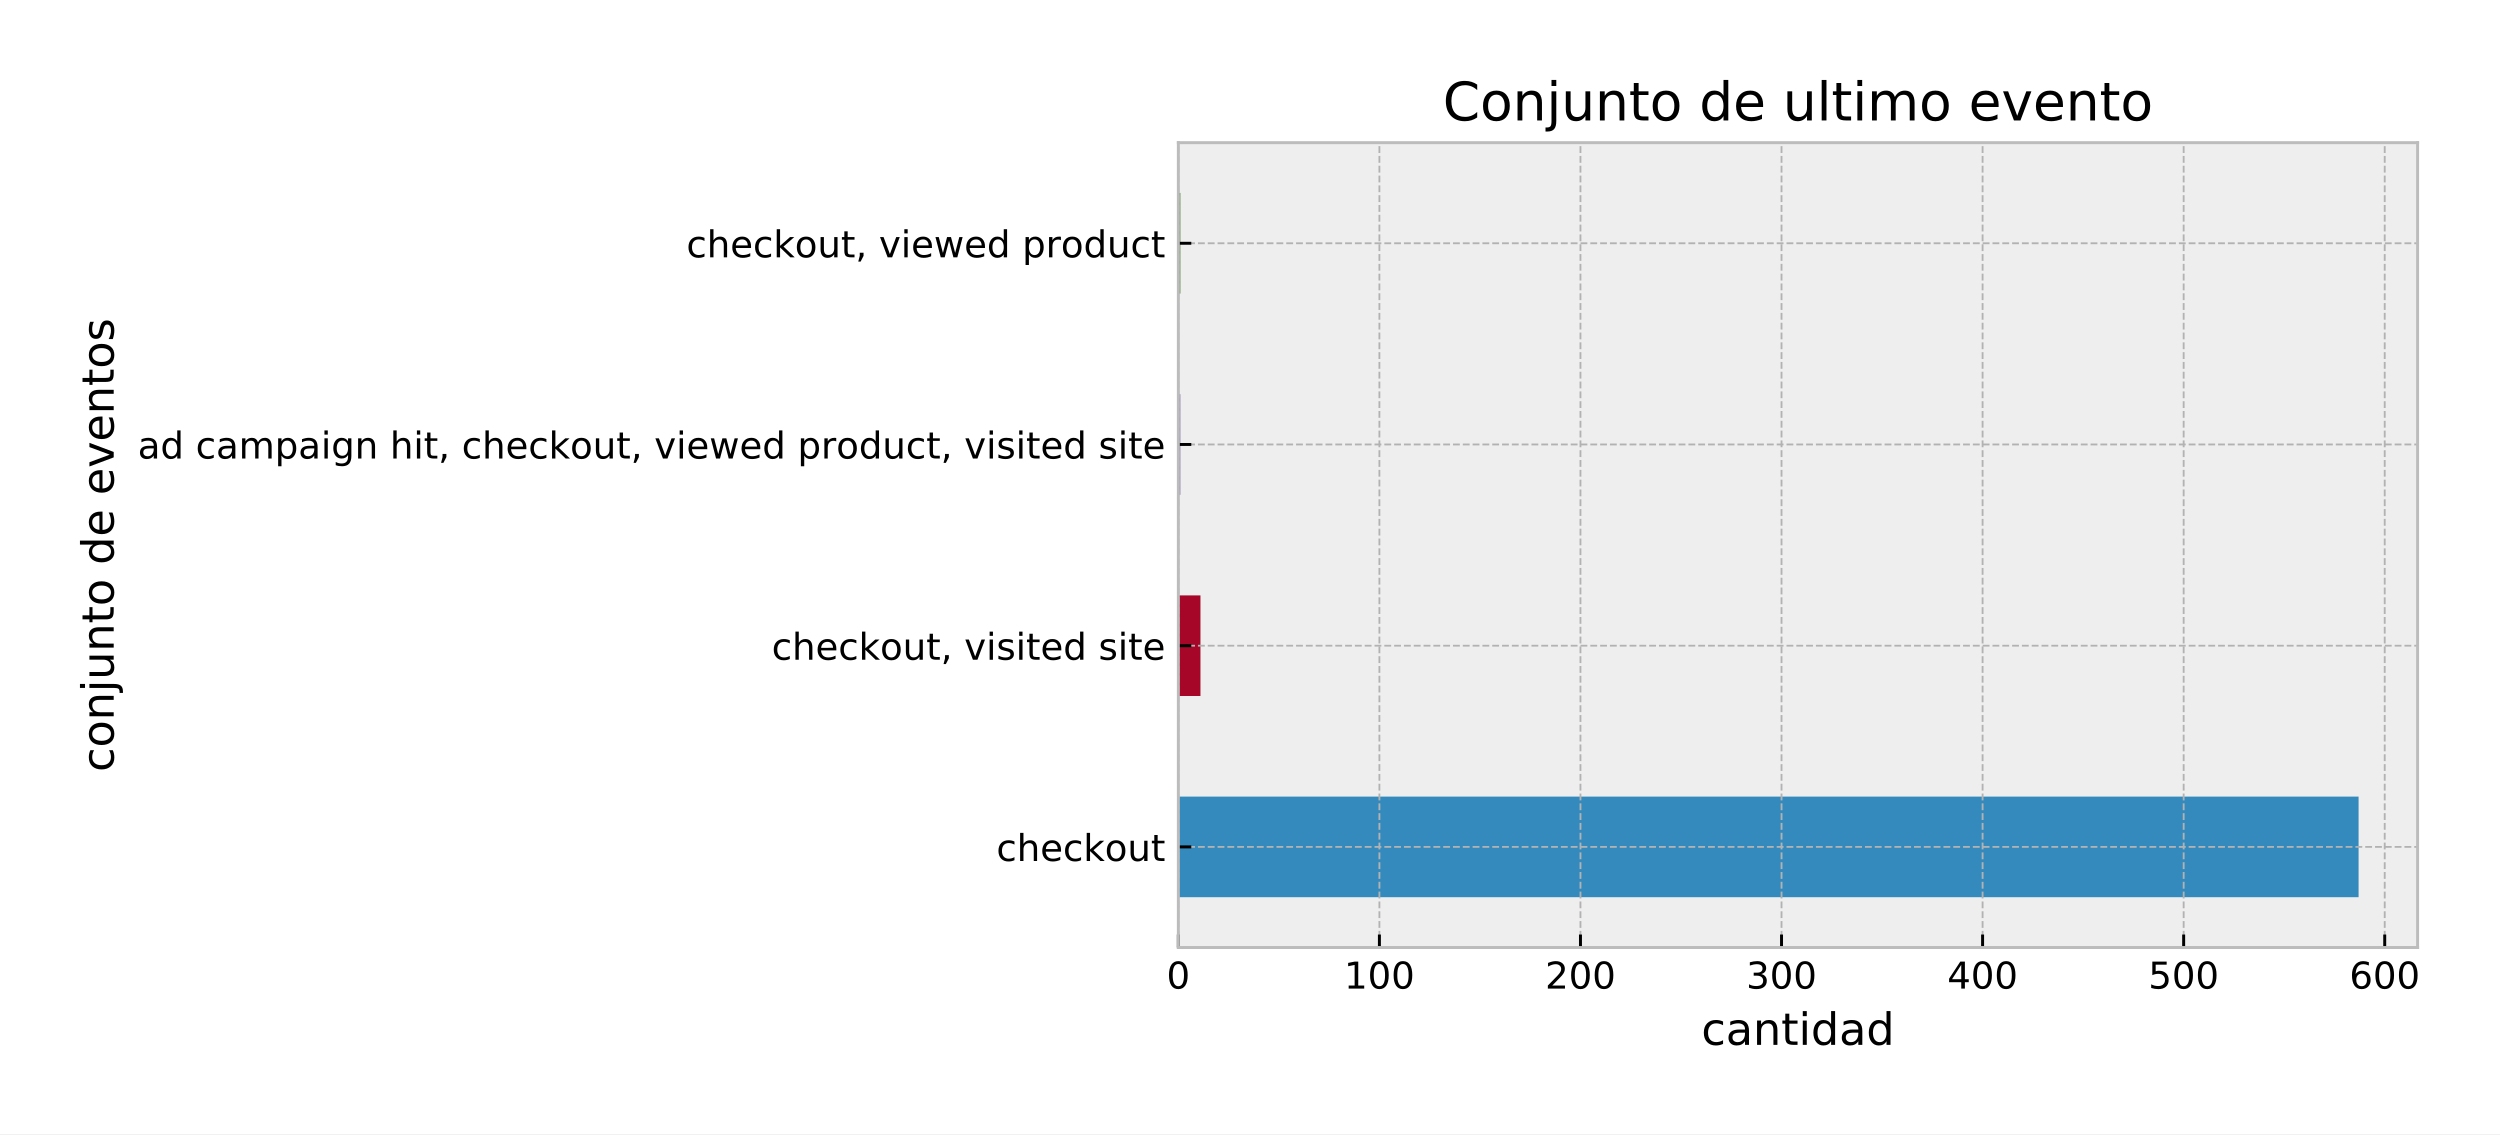
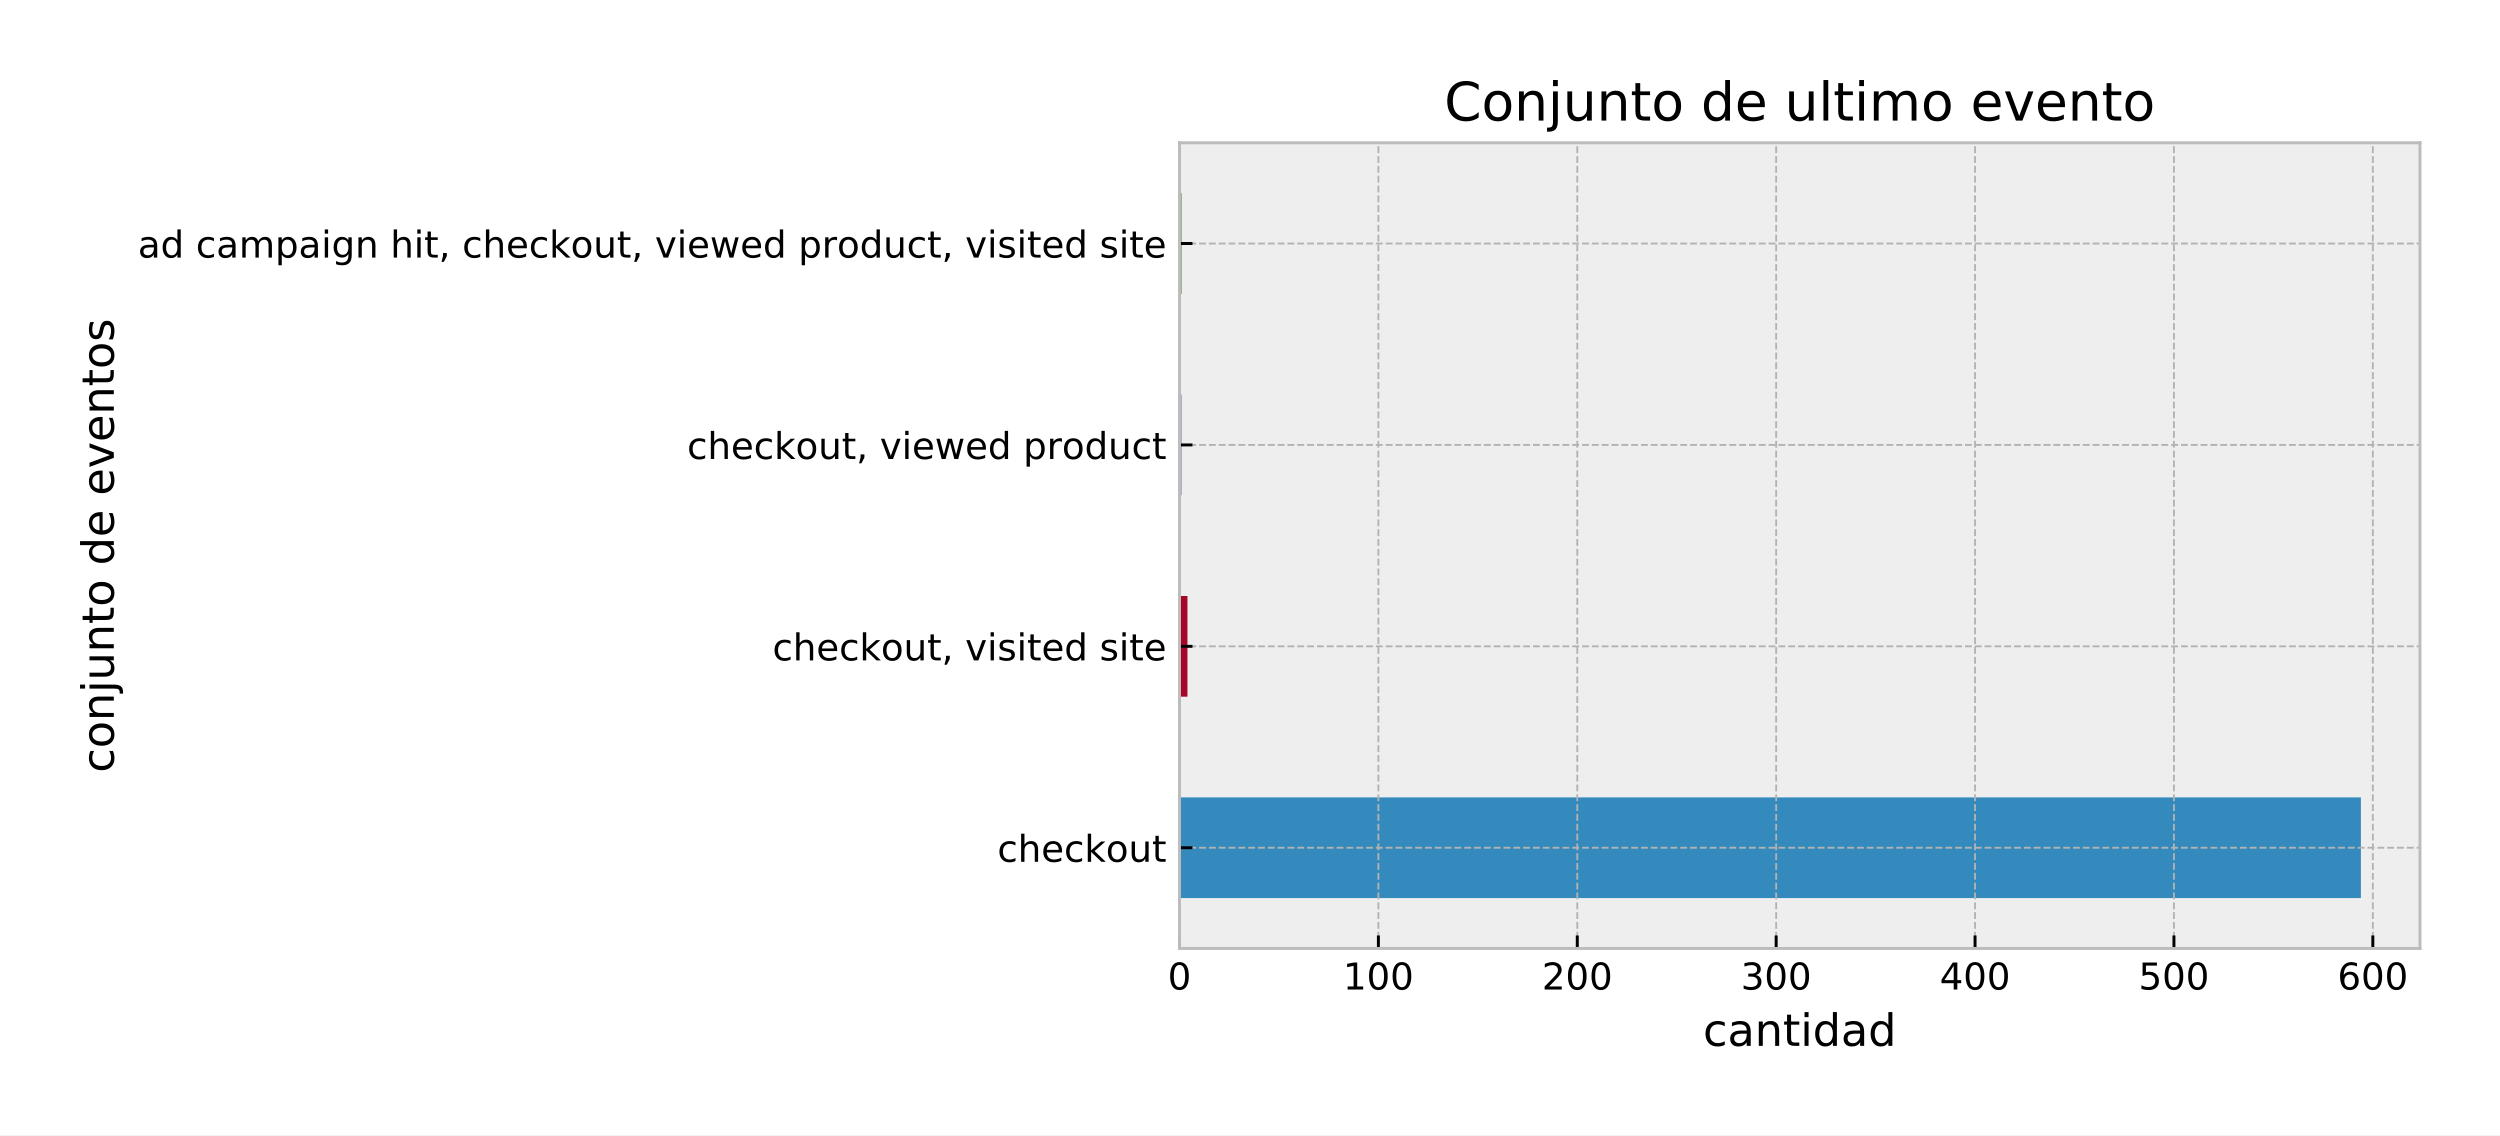
- <svg xmlns="http://www.w3.org/2000/svg" xmlns:xlink="http://www.w3.org/1999/xlink" height="306.374pt" version="1.1" viewBox="0 0 675.404 306.374" width="675.404pt">
+ <svg xmlns="http://www.w3.org/2000/svg" xmlns:xlink="http://www.w3.org/1999/xlink" height="306.374pt" version="1.1" viewBox="0 0 674.742 306.374" width="674.742pt">
  <defs>
    <style type="text/css">
*{stroke-linecap:butt;stroke-linejoin:round;}
  </style>
  </defs>
  <g id="figure_1">
    <g id="patch_1">
-       <path d="M -0 306.374  L 675.404 306.374  L 675.404 0  L -0 0  z " style="fill:#ffffff;" />
+       <path d="M -0 306.374  L 674.742 306.374  L 674.742 0  L -0 0  z " style="fill:#ffffff;" />
    </g>
    <g id="axes_1">
      <g id="patch_2">
        <path d="M 318.342 255.982  L 653.142 255.982  L 653.142 38.542  L 318.342 38.542  z " style="fill:#eeeeee;" />
      </g>
      <g id="patch_3">
-         <path clip-path="url(#p49c6c95f9b)" d="M 318.342 242.392  L 637.199 242.392  L 637.199 215.212  L 318.342 215.212  z " style="fill:#348abd;" />
+         <path clip-path="url(#p79e5ffd50a)" d="M 318.342 242.392  L 637.199 242.392  L 637.199 215.212  L 318.342 215.212  z " style="fill:#348abd;" />
      </g>
      <g id="patch_4">
-         <path clip-path="url(#p49c6c95f9b)" d="M 318.342 188.032  L 324.317 188.032  L 324.317 160.852  L 318.342 160.852  z " style="fill:#a60628;" />
+         <path clip-path="url(#p79e5ffd50a)" d="M 318.342 188.032  L 320.489 188.032  L 320.489 160.852  L 318.342 160.852  z " style="fill:#a60628;" />
      </g>
      <g id="patch_5">
-         <path clip-path="url(#p49c6c95f9b)" d="M 318.342 133.672  L 318.885 133.672  L 318.885 106.492  L 318.342 106.492  z " style="fill:#7a68a6;" />
+         <path clip-path="url(#p79e5ffd50a)" d="M 318.342 133.672  L 318.879 133.672  L 318.879 106.492  L 318.342 106.492  z " style="fill:#7a68a6;" />
      </g>
      <g id="patch_6">
-         <path clip-path="url(#p49c6c95f9b)" d="M 318.342 79.312  L 318.885 79.312  L 318.885 52.132  L 318.342 52.132  z " style="fill:#467821;" />
+         <path clip-path="url(#p79e5ffd50a)" d="M 318.342 79.312  L 318.879 79.312  L 318.879 52.132  L 318.342 52.132  z " style="fill:#467821;" />
      </g>
      <g id="matplotlib.axis_1">
        <g id="xtick_1">
          <g id="line2d_1">
-             <path clip-path="url(#p49c6c95f9b)" d="M 318.342 255.982  L 318.342 38.542  " style="fill:none;stroke:#b2b2b2;stroke-dasharray:1.85,0.8;stroke-dashoffset:0;stroke-width:0.5;" />
+             <path clip-path="url(#p79e5ffd50a)" d="M 318.342 255.982  L 318.342 38.542  " style="fill:none;stroke:#b2b2b2;stroke-dasharray:1.85,0.8;stroke-dashoffset:0;stroke-width:0.5;" />
          </g>
          <g id="line2d_2">
            <defs>
-               <path d="M 0 0  L 0 -3.5  " id="meb99c904b7" style="stroke:#000000;stroke-width:0.8;" />
-             </defs>
-             <g>
-               <use style="stroke:#000000;stroke-width:0.8;" x="318.342" xlink:href="#meb99c904b7" y="255.982" />
+               <path d="M 0 0  L 0 -3.5  " id="m1606557411" style="stroke:#000000;stroke-width:0.8;" />
+             </defs>
+             <g>
+               <use style="stroke:#000000;stroke-width:0.8;" x="318.342" xlink:href="#m1606557411" y="255.982" />
            </g>
          </g>
          <g id="text_1">
            <defs>
              <path d="M 31.781 66.406  Q 24.172 66.406 20.328 58.906  Q 16.5 51.422 16.5 36.375  Q 16.5 21.391 20.328 13.891  Q 24.172 6.391 31.781 6.391  Q 39.453 6.391 43.281 13.891  Q 47.125 21.391 47.125 36.375  Q 47.125 51.422 43.281 58.906  Q 39.453 66.406 31.781 66.406  z M 31.781 74.219  Q 44.047 74.219 50.516 64.516  Q 56.984 54.828 56.984 36.375  Q 56.984 17.969 50.516 8.266  Q 44.047 -1.422 31.781 -1.422  Q 19.531 -1.422 13.062 8.266  Q 6.594 17.969 6.594 36.375  Q 6.594 54.828 13.062 64.516  Q 19.531 74.219 31.781 74.219  z " id="DejaVuSans-30" />
            </defs>
            <g transform="translate(315.1606 267.0802)scale(0.1 -0.1)">
              <use xlink:href="#DejaVuSans-30" />
            </g>
          </g>
        </g>
        <g id="xtick_2">
          <g id="line2d_3">
-             <path clip-path="url(#p49c6c95f9b)" d="M 372.662 255.982  L 372.662 38.542  " style="fill:none;stroke:#b2b2b2;stroke-dasharray:1.85,0.8;stroke-dashoffset:0;stroke-width:0.5;" />
+             <path clip-path="url(#p79e5ffd50a)" d="M 372.022 255.982  L 372.022 38.542  " style="fill:none;stroke:#b2b2b2;stroke-dasharray:1.85,0.8;stroke-dashoffset:0;stroke-width:0.5;" />
          </g>
          <g id="line2d_4">
            <g>
-               <use style="stroke:#000000;stroke-width:0.8;" x="372.662" xlink:href="#meb99c904b7" y="255.982" />
+               <use style="stroke:#000000;stroke-width:0.8;" x="372.022" xlink:href="#m1606557411" y="255.982" />
            </g>
          </g>
          <g id="text_2">
            <defs>
              <path d="M 12.406 8.297  L 28.516 8.297  L 28.516 63.922  L 10.984 60.406  L 10.984 69.391  L 28.422 72.906  L 38.281 72.906  L 38.281 8.297  L 54.391 8.297  L 54.391 0  L 12.406 0  z " id="DejaVuSans-31" />
            </defs>
-             <g transform="translate(363.1179 267.0802)scale(0.1 -0.1)">
+             <g transform="translate(362.4778 267.0802)scale(0.1 -0.1)">
              <use xlink:href="#DejaVuSans-31" />
              <use x="63.623" xlink:href="#DejaVuSans-30" />
              <use x="127.246" xlink:href="#DejaVuSans-30" />
            </g>
          </g>
        </g>
        <g id="xtick_3">
          <g id="line2d_5">
-             <path clip-path="url(#p49c6c95f9b)" d="M 426.981 255.982  L 426.981 38.542  " style="fill:none;stroke:#b2b2b2;stroke-dasharray:1.85,0.8;stroke-dashoffset:0;stroke-width:0.5;" />
+             <path clip-path="url(#p79e5ffd50a)" d="M 425.701 255.982  L 425.701 38.542  " style="fill:none;stroke:#b2b2b2;stroke-dasharray:1.85,0.8;stroke-dashoffset:0;stroke-width:0.5;" />
          </g>
          <g id="line2d_6">
            <g>
-               <use style="stroke:#000000;stroke-width:0.8;" x="426.981" xlink:href="#meb99c904b7" y="255.982" />
+               <use style="stroke:#000000;stroke-width:0.8;" x="425.701" xlink:href="#m1606557411" y="255.982" />
            </g>
          </g>
          <g id="text_3">
            <defs>
              <path d="M 19.188 8.297  L 53.609 8.297  L 53.609 0  L 7.328 0  L 7.328 8.297  Q 12.938 14.109 22.625 23.891  Q 32.328 33.688 34.812 36.531  Q 39.547 41.844 41.422 45.531  Q 43.312 49.219 43.312 52.781  Q 43.312 58.594 39.234 62.25  Q 35.156 65.922 28.609 65.922  Q 23.969 65.922 18.812 64.312  Q 13.672 62.703 7.812 59.422  L 7.812 69.391  Q 13.766 71.781 18.938 73  Q 24.125 74.219 28.422 74.219  Q 39.75 74.219 46.484 68.547  Q 53.219 62.891 53.219 53.422  Q 53.219 48.922 51.531 44.891  Q 49.859 40.875 45.406 35.406  Q 44.188 33.984 37.641 27.219  Q 31.109 20.453 19.188 8.297  z " id="DejaVuSans-32" />
            </defs>
-             <g transform="translate(417.4377 267.0802)scale(0.1 -0.1)">
+             <g transform="translate(416.1574 267.0802)scale(0.1 -0.1)">
              <use xlink:href="#DejaVuSans-32" />
              <use x="63.623" xlink:href="#DejaVuSans-30" />
              <use x="127.246" xlink:href="#DejaVuSans-30" />
            </g>
          </g>
        </g>
        <g id="xtick_4">
          <g id="line2d_7">
-             <path clip-path="url(#p49c6c95f9b)" d="M 481.301 255.982  L 481.301 38.542  " style="fill:none;stroke:#b2b2b2;stroke-dasharray:1.85,0.8;stroke-dashoffset:0;stroke-width:0.5;" />
+             <path clip-path="url(#p79e5ffd50a)" d="M 479.381 255.982  L 479.381 38.542  " style="fill:none;stroke:#b2b2b2;stroke-dasharray:1.85,0.8;stroke-dashoffset:0;stroke-width:0.5;" />
          </g>
          <g id="line2d_8">
            <g>
-               <use style="stroke:#000000;stroke-width:0.8;" x="481.301" xlink:href="#meb99c904b7" y="255.982" />
+               <use style="stroke:#000000;stroke-width:0.8;" x="479.381" xlink:href="#m1606557411" y="255.982" />
            </g>
          </g>
          <g id="text_4">
            <defs>
              <path d="M 40.578 39.312  Q 47.656 37.797 51.625 33  Q 55.609 28.219 55.609 21.188  Q 55.609 10.406 48.188 4.484  Q 40.766 -1.422 27.094 -1.422  Q 22.516 -1.422 17.656 -0.516  Q 12.797 0.391 7.625 2.203  L 7.625 11.719  Q 11.719 9.328 16.594 8.109  Q 21.484 6.891 26.812 6.891  Q 36.078 6.891 40.938 10.547  Q 45.797 14.203 45.797 21.188  Q 45.797 27.641 41.281 31.266  Q 36.766 34.906 28.719 34.906  L 20.219 34.906  L 20.219 43.016  L 29.109 43.016  Q 36.375 43.016 40.234 45.922  Q 44.094 48.828 44.094 54.297  Q 44.094 59.906 40.109 62.906  Q 36.141 65.922 28.719 65.922  Q 24.656 65.922 20.016 65.031  Q 15.375 64.156 9.812 62.312  L 9.812 71.094  Q 15.438 72.656 20.344 73.438  Q 25.25 74.219 29.594 74.219  Q 40.828 74.219 47.359 69.109  Q 53.906 64.016 53.906 55.328  Q 53.906 49.266 50.438 45.094  Q 46.969 40.922 40.578 39.312  z " id="DejaVuSans-33" />
            </defs>
-             <g transform="translate(471.7575 267.0802)scale(0.1 -0.1)">
+             <g transform="translate(469.8371 267.0802)scale(0.1 -0.1)">
              <use xlink:href="#DejaVuSans-33" />
              <use x="63.623" xlink:href="#DejaVuSans-30" />
              <use x="127.246" xlink:href="#DejaVuSans-30" />
            </g>
          </g>
        </g>
        <g id="xtick_5">
          <g id="line2d_9">
-             <path clip-path="url(#p49c6c95f9b)" d="M 535.621 255.982  L 535.621 38.542  " style="fill:none;stroke:#b2b2b2;stroke-dasharray:1.85,0.8;stroke-dashoffset:0;stroke-width:0.5;" />
+             <path clip-path="url(#p79e5ffd50a)" d="M 533.06 255.982  L 533.06 38.542  " style="fill:none;stroke:#b2b2b2;stroke-dasharray:1.85,0.8;stroke-dashoffset:0;stroke-width:0.5;" />
          </g>
          <g id="line2d_10">
            <g>
-               <use style="stroke:#000000;stroke-width:0.8;" x="535.621" xlink:href="#meb99c904b7" y="255.982" />
+               <use style="stroke:#000000;stroke-width:0.8;" x="533.06" xlink:href="#m1606557411" y="255.982" />
            </g>
          </g>
          <g id="text_5">
            <defs>
              <path d="M 37.797 64.312  L 12.891 25.391  L 37.797 25.391  z M 35.203 72.906  L 47.609 72.906  L 47.609 25.391  L 58.016 25.391  L 58.016 17.188  L 47.609 17.188  L 47.609 0  L 37.797 0  L 37.797 17.188  L 4.891 17.188  L 4.891 26.703  z " id="DejaVuSans-34" />
            </defs>
-             <g transform="translate(526.0773 267.0802)scale(0.1 -0.1)">
+             <g transform="translate(523.5167 267.0802)scale(0.1 -0.1)">
              <use xlink:href="#DejaVuSans-34" />
              <use x="63.623" xlink:href="#DejaVuSans-30" />
              <use x="127.246" xlink:href="#DejaVuSans-30" />
            </g>
          </g>
        </g>
        <g id="xtick_6">
          <g id="line2d_11">
-             <path clip-path="url(#p49c6c95f9b)" d="M 589.941 255.982  L 589.941 38.542  " style="fill:none;stroke:#b2b2b2;stroke-dasharray:1.85,0.8;stroke-dashoffset:0;stroke-width:0.5;" />
+             <path clip-path="url(#p79e5ffd50a)" d="M 586.74 255.982  L 586.74 38.542  " style="fill:none;stroke:#b2b2b2;stroke-dasharray:1.85,0.8;stroke-dashoffset:0;stroke-width:0.5;" />
          </g>
          <g id="line2d_12">
            <g>
-               <use style="stroke:#000000;stroke-width:0.8;" x="589.941" xlink:href="#meb99c904b7" y="255.982" />
+               <use style="stroke:#000000;stroke-width:0.8;" x="586.74" xlink:href="#m1606557411" y="255.982" />
            </g>
          </g>
          <g id="text_6">
            <defs>
              <path d="M 10.797 72.906  L 49.516 72.906  L 49.516 64.594  L 19.828 64.594  L 19.828 46.734  Q 21.969 47.469 24.109 47.828  Q 26.266 48.188 28.422 48.188  Q 40.625 48.188 47.75 41.5  Q 54.891 34.812 54.891 23.391  Q 54.891 11.625 47.562 5.094  Q 40.234 -1.422 26.906 -1.422  Q 22.312 -1.422 17.547 -0.641  Q 12.797 0.141 7.719 1.703  L 7.719 11.625  Q 12.109 9.234 16.797 8.062  Q 21.484 6.891 26.703 6.891  Q 35.156 6.891 40.078 11.328  Q 45.016 15.766 45.016 23.391  Q 45.016 31 40.078 35.438  Q 35.156 39.891 26.703 39.891  Q 22.75 39.891 18.812 39.016  Q 14.891 38.141 10.797 36.281  z " id="DejaVuSans-35" />
            </defs>
-             <g transform="translate(580.3971 267.0802)scale(0.1 -0.1)">
+             <g transform="translate(577.1964 267.0802)scale(0.1 -0.1)">
              <use xlink:href="#DejaVuSans-35" />
              <use x="63.623" xlink:href="#DejaVuSans-30" />
              <use x="127.246" xlink:href="#DejaVuSans-30" />
            </g>
          </g>
        </g>
        <g id="xtick_7">
          <g id="line2d_13">
-             <path clip-path="url(#p49c6c95f9b)" d="M 644.261 255.982  L 644.261 38.542  " style="fill:none;stroke:#b2b2b2;stroke-dasharray:1.85,0.8;stroke-dashoffset:0;stroke-width:0.5;" />
+             <path clip-path="url(#p79e5ffd50a)" d="M 640.42 255.982  L 640.42 38.542  " style="fill:none;stroke:#b2b2b2;stroke-dasharray:1.85,0.8;stroke-dashoffset:0;stroke-width:0.5;" />
          </g>
          <g id="line2d_14">
            <g>
-               <use style="stroke:#000000;stroke-width:0.8;" x="644.261" xlink:href="#meb99c904b7" y="255.982" />
+               <use style="stroke:#000000;stroke-width:0.8;" x="640.42" xlink:href="#m1606557411" y="255.982" />
            </g>
          </g>
          <g id="text_7">
            <defs>
              <path d="M 33.016 40.375  Q 26.375 40.375 22.484 35.828  Q 18.609 31.297 18.609 23.391  Q 18.609 15.531 22.484 10.953  Q 26.375 6.391 33.016 6.391  Q 39.656 6.391 43.531 10.953  Q 47.406 15.531 47.406 23.391  Q 47.406 31.297 43.531 35.828  Q 39.656 40.375 33.016 40.375  z M 52.594 71.297  L 52.594 62.312  Q 48.875 64.062 45.094 64.984  Q 41.312 65.922 37.594 65.922  Q 27.828 65.922 22.672 59.328  Q 17.531 52.734 16.797 39.406  Q 19.672 43.656 24.016 45.922  Q 28.375 48.188 33.594 48.188  Q 44.578 48.188 50.953 41.516  Q 57.328 34.859 57.328 23.391  Q 57.328 12.156 50.688 5.359  Q 44.047 -1.422 33.016 -1.422  Q 20.359 -1.422 13.672 8.266  Q 6.984 17.969 6.984 36.375  Q 6.984 53.656 15.188 63.938  Q 23.391 74.219 37.203 74.219  Q 40.922 74.219 44.703 73.484  Q 48.484 72.75 52.594 71.297  z " id="DejaVuSans-36" />
            </defs>
-             <g transform="translate(634.7168 267.0802)scale(0.1 -0.1)">
+             <g transform="translate(630.876 267.0802)scale(0.1 -0.1)">
              <use xlink:href="#DejaVuSans-36" />
              <use x="63.623" xlink:href="#DejaVuSans-30" />
              <use x="127.246" xlink:href="#DejaVuSans-30" />
            </g>
          </g>
        </g>
        <g id="text_8">
          <defs>
            <path d="M 48.781 52.594  L 48.781 44.188  Q 44.969 46.297 41.141 47.344  Q 37.312 48.391 33.406 48.391  Q 24.656 48.391 19.812 42.844  Q 14.984 37.312 14.984 27.297  Q 14.984 17.281 19.812 11.734  Q 24.656 6.203 33.406 6.203  Q 37.312 6.203 41.141 7.25  Q 44.969 8.297 48.781 10.406  L 48.781 2.094  Q 45.016 0.344 40.984 -0.531  Q 36.969 -1.422 32.422 -1.422  Q 20.062 -1.422 12.781 6.344  Q 5.516 14.109 5.516 27.297  Q 5.516 40.672 12.859 48.328  Q 20.219 56 33.016 56  Q 37.156 56 41.109 55.141  Q 45.062 54.297 48.781 52.594  z " id="DejaVuSans-63" />
            <path d="M 34.281 27.484  Q 23.391 27.484 19.188 25  Q 14.984 22.516 14.984 16.5  Q 14.984 11.719 18.141 8.906  Q 21.297 6.109 26.703 6.109  Q 34.188 6.109 38.703 11.406  Q 43.219 16.703 43.219 25.484  L 43.219 27.484  z M 52.203 31.203  L 52.203 0  L 43.219 0  L 43.219 8.297  Q 40.141 3.328 35.547 0.953  Q 30.953 -1.422 24.312 -1.422  Q 15.922 -1.422 10.953 3.297  Q 6 8.016 6 15.922  Q 6 25.141 12.172 29.828  Q 18.359 34.516 30.609 34.516  L 43.219 34.516  L 43.219 35.406  Q 43.219 41.609 39.141 45  Q 35.062 48.391 27.688 48.391  Q 23 48.391 18.547 47.266  Q 14.109 46.141 10.016 43.891  L 10.016 52.203  Q 14.938 54.109 19.578 55.047  Q 24.219 56 28.609 56  Q 40.484 56 46.344 49.844  Q 52.203 43.703 52.203 31.203  z " id="DejaVuSans-61" />
            <path d="M 54.891 33.016  L 54.891 0  L 45.906 0  L 45.906 32.719  Q 45.906 40.484 42.875 44.328  Q 39.844 48.188 33.797 48.188  Q 26.516 48.188 22.312 43.547  Q 18.109 38.922 18.109 30.906  L 18.109 0  L 9.078 0  L 9.078 54.688  L 18.109 54.688  L 18.109 46.188  Q 21.344 51.125 25.703 53.562  Q 30.078 56 35.797 56  Q 45.219 56 50.047 50.172  Q 54.891 44.344 54.891 33.016  z " id="DejaVuSans-6e" />
            <path d="M 18.312 70.219  L 18.312 54.688  L 36.812 54.688  L 36.812 47.703  L 18.312 47.703  L 18.312 18.016  Q 18.312 11.328 20.141 9.422  Q 21.969 7.516 27.594 7.516  L 36.812 7.516  L 36.812 0  L 27.594 0  Q 17.188 0 13.234 3.875  Q 9.281 7.766 9.281 18.016  L 9.281 47.703  L 2.688 47.703  L 2.688 54.688  L 9.281 54.688  L 9.281 70.219  z " id="DejaVuSans-74" />
            <path d="M 9.422 54.688  L 18.406 54.688  L 18.406 0  L 9.422 0  z M 9.422 75.984  L 18.406 75.984  L 18.406 64.594  L 9.422 64.594  z " id="DejaVuSans-69" />
            <path d="M 45.406 46.391  L 45.406 75.984  L 54.391 75.984  L 54.391 0  L 45.406 0  L 45.406 8.203  Q 42.578 3.328 38.25 0.953  Q 33.938 -1.422 27.875 -1.422  Q 17.969 -1.422 11.734 6.484  Q 5.516 14.406 5.516 27.297  Q 5.516 40.188 11.734 48.094  Q 17.969 56 27.875 56  Q 33.938 56 38.25 53.625  Q 42.578 51.266 45.406 46.391  z M 14.797 27.297  Q 14.797 17.391 18.875 11.75  Q 22.953 6.109 30.078 6.109  Q 37.203 6.109 41.297 11.75  Q 45.406 17.391 45.406 27.297  Q 45.406 37.203 41.297 42.844  Q 37.203 48.484 30.078 48.484  Q 22.953 48.484 18.875 42.844  Q 14.797 37.203 14.797 27.297  z " id="DejaVuSans-64" />
          </defs>
          <g transform="translate(459.6494 282.278)scale(0.12 -0.12)">
            <use xlink:href="#DejaVuSans-63" />
            <use x="54.98" xlink:href="#DejaVuSans-61" />
            <use x="116.26" xlink:href="#DejaVuSans-6e" />
            <use x="179.639" xlink:href="#DejaVuSans-74" />
            <use x="218.848" xlink:href="#DejaVuSans-69" />
            <use x="246.631" xlink:href="#DejaVuSans-64" />
            <use x="310.107" xlink:href="#DejaVuSans-61" />
            <use x="371.387" xlink:href="#DejaVuSans-64" />
          </g>
        </g>
      </g>
      <g id="matplotlib.axis_2">
        <g id="ytick_1">
          <g id="line2d_15">
-             <path clip-path="url(#p49c6c95f9b)" d="M 318.342 228.802  L 653.142 228.802  " style="fill:none;stroke:#b2b2b2;stroke-dasharray:1.85,0.8;stroke-dashoffset:0;stroke-width:0.5;" />
+             <path clip-path="url(#p79e5ffd50a)" d="M 318.342 228.802  L 653.142 228.802  " style="fill:none;stroke:#b2b2b2;stroke-dasharray:1.85,0.8;stroke-dashoffset:0;stroke-width:0.5;" />
          </g>
          <g id="line2d_16">
            <defs>
-               <path d="M 0 0  L 3.5 0  " id="md0342196c9" style="stroke:#000000;stroke-width:0.8;" />
-             </defs>
-             <g>
-               <use style="stroke:#000000;stroke-width:0.8;" x="318.342" xlink:href="#md0342196c9" y="228.802" />
+               <path d="M 0 0  L 3.5 0  " id="md782b056db" style="stroke:#000000;stroke-width:0.8;" />
+             </defs>
+             <g>
+               <use style="stroke:#000000;stroke-width:0.8;" x="318.342" xlink:href="#md782b056db" y="228.802" />
            </g>
          </g>
          <g id="text_9">
            <defs>
              <path d="M 54.891 33.016  L 54.891 0  L 45.906 0  L 45.906 32.719  Q 45.906 40.484 42.875 44.328  Q 39.844 48.188 33.797 48.188  Q 26.516 48.188 22.312 43.547  Q 18.109 38.922 18.109 30.906  L 18.109 0  L 9.078 0  L 9.078 75.984  L 18.109 75.984  L 18.109 46.188  Q 21.344 51.125 25.703 53.562  Q 30.078 56 35.797 56  Q 45.219 56 50.047 50.172  Q 54.891 44.344 54.891 33.016  z " id="DejaVuSans-68" />
              <path d="M 56.203 29.594  L 56.203 25.203  L 14.891 25.203  Q 15.484 15.922 20.484 11.062  Q 25.484 6.203 34.422 6.203  Q 39.594 6.203 44.453 7.469  Q 49.312 8.734 54.109 11.281  L 54.109 2.781  Q 49.266 0.734 44.188 -0.344  Q 39.109 -1.422 33.891 -1.422  Q 20.797 -1.422 13.156 6.188  Q 5.516 13.812 5.516 26.812  Q 5.516 40.234 12.766 48.109  Q 20.016 56 32.328 56  Q 43.359 56 49.781 48.891  Q 56.203 41.797 56.203 29.594  z M 47.219 32.234  Q 47.125 39.594 43.094 43.984  Q 39.062 48.391 32.422 48.391  Q 24.906 48.391 20.391 44.141  Q 15.875 39.891 15.188 32.172  z " id="DejaVuSans-65" />
              <path d="M 9.078 75.984  L 18.109 75.984  L 18.109 31.109  L 44.922 54.688  L 56.391 54.688  L 27.391 29.109  L 57.625 0  L 45.906 0  L 18.109 26.703  L 18.109 0  L 9.078 0  z " id="DejaVuSans-6b" />
              <path d="M 30.609 48.391  Q 23.391 48.391 19.188 42.75  Q 14.984 37.109 14.984 27.297  Q 14.984 17.484 19.156 11.844  Q 23.344 6.203 30.609 6.203  Q 37.797 6.203 41.984 11.859  Q 46.188 17.531 46.188 27.297  Q 46.188 37.016 41.984 42.703  Q 37.797 48.391 30.609 48.391  z M 30.609 56  Q 42.328 56 49.016 48.375  Q 55.719 40.766 55.719 27.297  Q 55.719 13.875 49.016 6.219  Q 42.328 -1.422 30.609 -1.422  Q 18.844 -1.422 12.172 6.219  Q 5.516 13.875 5.516 27.297  Q 5.516 40.766 12.172 48.375  Q 18.844 56 30.609 56  z " id="DejaVuSans-6f" />
              <path d="M 8.5 21.578  L 8.5 54.688  L 17.484 54.688  L 17.484 21.922  Q 17.484 14.156 20.5 10.266  Q 23.531 6.391 29.594 6.391  Q 36.859 6.391 41.078 11.031  Q 45.312 15.672 45.312 23.688  L 45.312 54.688  L 54.297 54.688  L 54.297 0  L 45.312 0  L 45.312 8.406  Q 42.047 3.422 37.719 1  Q 33.406 -1.422 27.688 -1.422  Q 18.266 -1.422 13.375 4.438  Q 8.5 10.297 8.5 21.578  z M 31.109 56  z " id="DejaVuSans-75" />
            </defs>
            <g transform="translate(269.1919 232.601)scale(0.1 -0.1)">
              <use xlink:href="#DejaVuSans-63" />
              <use x="54.98" xlink:href="#DejaVuSans-68" />
              <use x="118.359" xlink:href="#DejaVuSans-65" />
              <use x="179.883" xlink:href="#DejaVuSans-63" />
              <use x="234.863" xlink:href="#DejaVuSans-6b" />
              <use x="292.727" xlink:href="#DejaVuSans-6f" />
              <use x="353.908" xlink:href="#DejaVuSans-75" />
              <use x="417.287" xlink:href="#DejaVuSans-74" />
            </g>
          </g>
        </g>
        <g id="ytick_2">
          <g id="line2d_17">
-             <path clip-path="url(#p49c6c95f9b)" d="M 318.342 174.442  L 653.142 174.442  " style="fill:none;stroke:#b2b2b2;stroke-dasharray:1.85,0.8;stroke-dashoffset:0;stroke-width:0.5;" />
+             <path clip-path="url(#p79e5ffd50a)" d="M 318.342 174.442  L 653.142 174.442  " style="fill:none;stroke:#b2b2b2;stroke-dasharray:1.85,0.8;stroke-dashoffset:0;stroke-width:0.5;" />
          </g>
          <g id="line2d_18">
            <g>
-               <use style="stroke:#000000;stroke-width:0.8;" x="318.342" xlink:href="#md0342196c9" y="174.442" />
+               <use style="stroke:#000000;stroke-width:0.8;" x="318.342" xlink:href="#md782b056db" y="174.442" />
            </g>
          </g>
          <g id="text_10">
            <defs>
              <path d="M 11.719 12.406  L 22.016 12.406  L 22.016 4  L 14.016 -11.625  L 7.719 -11.625  L 11.719 4  z " id="DejaVuSans-2c" />
              <path id="DejaVuSans-20" />
              <path d="M 2.984 54.688  L 12.5 54.688  L 29.594 8.797  L 46.688 54.688  L 56.203 54.688  L 35.688 0  L 23.484 0  z " id="DejaVuSans-76" />
              <path d="M 44.281 53.078  L 44.281 44.578  Q 40.484 46.531 36.375 47.5  Q 32.281 48.484 27.875 48.484  Q 21.188 48.484 17.844 46.438  Q 14.5 44.391 14.5 40.281  Q 14.5 37.156 16.891 35.375  Q 19.281 33.594 26.516 31.984  L 29.594 31.297  Q 39.156 29.25 43.188 25.516  Q 47.219 21.781 47.219 15.094  Q 47.219 7.469 41.188 3.016  Q 35.156 -1.422 24.609 -1.422  Q 20.219 -1.422 15.453 -0.562  Q 10.688 0.297 5.422 2  L 5.422 11.281  Q 10.406 8.688 15.234 7.391  Q 20.062 6.109 24.812 6.109  Q 31.156 6.109 34.562 8.281  Q 37.984 10.453 37.984 14.406  Q 37.984 18.062 35.516 20.016  Q 33.062 21.969 24.703 23.781  L 21.578 24.516  Q 13.234 26.266 9.516 29.906  Q 5.812 33.547 5.812 39.891  Q 5.812 47.609 11.281 51.797  Q 16.75 56 26.812 56  Q 31.781 56 36.172 55.266  Q 40.578 54.547 44.281 53.078  z " id="DejaVuSans-73" />
            </defs>
            <g transform="translate(208.4903 178.241)scale(0.1 -0.1)">
              <use xlink:href="#DejaVuSans-63" />
              <use x="54.98" xlink:href="#DejaVuSans-68" />
              <use x="118.359" xlink:href="#DejaVuSans-65" />
              <use x="179.883" xlink:href="#DejaVuSans-63" />
              <use x="234.863" xlink:href="#DejaVuSans-6b" />
              <use x="292.727" xlink:href="#DejaVuSans-6f" />
              <use x="353.908" xlink:href="#DejaVuSans-75" />
              <use x="417.287" xlink:href="#DejaVuSans-74" />
              <use x="456.496" xlink:href="#DejaVuSans-2c" />
              <use x="488.283" xlink:href="#DejaVuSans-20" />
              <use x="520.07" xlink:href="#DejaVuSans-76" />
              <use x="579.25" xlink:href="#DejaVuSans-69" />
              <use x="607.033" xlink:href="#DejaVuSans-73" />
              <use x="659.133" xlink:href="#DejaVuSans-69" />
              <use x="686.916" xlink:href="#DejaVuSans-74" />
              <use x="726.125" xlink:href="#DejaVuSans-65" />
              <use x="787.648" xlink:href="#DejaVuSans-64" />
              <use x="851.125" xlink:href="#DejaVuSans-20" />
              <use x="882.912" xlink:href="#DejaVuSans-73" />
              <use x="935.012" xlink:href="#DejaVuSans-69" />
              <use x="962.795" xlink:href="#DejaVuSans-74" />
              <use x="1002.004" xlink:href="#DejaVuSans-65" />
            </g>
          </g>
        </g>
        <g id="ytick_3">
          <g id="line2d_19">
-             <path clip-path="url(#p49c6c95f9b)" d="M 318.342 120.082  L 653.142 120.082  " style="fill:none;stroke:#b2b2b2;stroke-dasharray:1.85,0.8;stroke-dashoffset:0;stroke-width:0.5;" />
+             <path clip-path="url(#p79e5ffd50a)" d="M 318.342 120.082  L 653.142 120.082  " style="fill:none;stroke:#b2b2b2;stroke-dasharray:1.85,0.8;stroke-dashoffset:0;stroke-width:0.5;" />
          </g>
          <g id="line2d_20">
            <g>
-               <use style="stroke:#000000;stroke-width:0.8;" x="318.342" xlink:href="#md0342196c9" y="120.082" />
+               <use style="stroke:#000000;stroke-width:0.8;" x="318.342" xlink:href="#md782b056db" y="120.082" />
            </g>
          </g>
          <g id="text_11">
            <defs>
+               <path d="M 4.203 54.688  L 13.188 54.688  L 24.422 12.016  L 35.594 54.688  L 46.188 54.688  L 57.422 12.016  L 68.609 54.688  L 77.594 54.688  L 63.281 0  L 52.688 0  L 40.922 44.828  L 29.109 0  L 18.5 0  z " id="DejaVuSans-77" />
+               <path d="M 18.109 8.203  L 18.109 -20.797  L 9.078 -20.797  L 9.078 54.688  L 18.109 54.688  L 18.109 46.391  Q 20.953 51.266 25.266 53.625  Q 29.594 56 35.594 56  Q 45.562 56 51.781 48.094  Q 58.016 40.188 58.016 27.297  Q 58.016 14.406 51.781 6.484  Q 45.562 -1.422 35.594 -1.422  Q 29.594 -1.422 25.266 0.953  Q 20.953 3.328 18.109 8.203  z M 48.688 27.297  Q 48.688 37.203 44.609 42.844  Q 40.531 48.484 33.406 48.484  Q 26.266 48.484 22.188 42.844  Q 18.109 37.203 18.109 27.297  Q 18.109 17.391 22.188 11.75  Q 26.266 6.109 33.406 6.109  Q 40.531 6.109 44.609 11.75  Q 48.688 17.391 48.688 27.297  z " id="DejaVuSans-70" />
+               <path d="M 41.109 46.297  Q 39.594 47.172 37.812 47.578  Q 36.031 48 33.891 48  Q 26.266 48 22.188 43.047  Q 18.109 38.094 18.109 28.812  L 18.109 0  L 9.078 0  L 9.078 54.688  L 18.109 54.688  L 18.109 46.188  Q 20.953 51.172 25.484 53.578  Q 30.031 56 36.531 56  Q 37.453 56 38.578 55.875  Q 39.703 55.766 41.062 55.516  z " id="DejaVuSans-72" />
+             </defs>
+             <g transform="translate(185.4481 123.881)scale(0.1 -0.1)">
+               <use xlink:href="#DejaVuSans-63" />
+               <use x="54.98" xlink:href="#DejaVuSans-68" />
+               <use x="118.359" xlink:href="#DejaVuSans-65" />
+               <use x="179.883" xlink:href="#DejaVuSans-63" />
+               <use x="234.863" xlink:href="#DejaVuSans-6b" />
+               <use x="292.727" xlink:href="#DejaVuSans-6f" />
+               <use x="353.908" xlink:href="#DejaVuSans-75" />
+               <use x="417.287" xlink:href="#DejaVuSans-74" />
+               <use x="456.496" xlink:href="#DejaVuSans-2c" />
+               <use x="488.283" xlink:href="#DejaVuSans-20" />
+               <use x="520.07" xlink:href="#DejaVuSans-76" />
+               <use x="579.25" xlink:href="#DejaVuSans-69" />
+               <use x="607.033" xlink:href="#DejaVuSans-65" />
+               <use x="668.557" xlink:href="#DejaVuSans-77" />
+               <use x="750.344" xlink:href="#DejaVuSans-65" />
+               <use x="811.867" xlink:href="#DejaVuSans-64" />
+               <use x="875.344" xlink:href="#DejaVuSans-20" />
+               <use x="907.131" xlink:href="#DejaVuSans-70" />
+               <use x="970.607" xlink:href="#DejaVuSans-72" />
+               <use x="1011.689" xlink:href="#DejaVuSans-6f" />
+               <use x="1072.871" xlink:href="#DejaVuSans-64" />
+               <use x="1136.348" xlink:href="#DejaVuSans-75" />
+               <use x="1199.727" xlink:href="#DejaVuSans-63" />
+               <use x="1254.707" xlink:href="#DejaVuSans-74" />
+             </g>
+           </g>
+         </g>
+         <g id="ytick_4">
+           <g id="line2d_21">
+             <path clip-path="url(#p79e5ffd50a)" d="M 318.342 65.722  L 653.142 65.722  " style="fill:none;stroke:#b2b2b2;stroke-dasharray:1.85,0.8;stroke-dashoffset:0;stroke-width:0.5;" />
+           </g>
+           <g id="line2d_22">
+             <g>
+               <use style="stroke:#000000;stroke-width:0.8;" x="318.342" xlink:href="#md782b056db" y="65.722" />
+             </g>
+           </g>
+           <g id="text_12">
+             <defs>
              <path d="M 52 44.188  Q 55.375 50.25 60.062 53.125  Q 64.75 56 71.094 56  Q 79.641 56 84.281 50.016  Q 88.922 44.047 88.922 33.016  L 88.922 0  L 79.891 0  L 79.891 32.719  Q 79.891 40.578 77.094 44.375  Q 74.312 48.188 68.609 48.188  Q 61.625 48.188 57.562 43.547  Q 53.516 38.922 53.516 30.906  L 53.516 0  L 44.484 0  L 44.484 32.719  Q 44.484 40.625 41.703 44.406  Q 38.922 48.188 33.109 48.188  Q 26.219 48.188 22.156 43.531  Q 18.109 38.875 18.109 30.906  L 18.109 0  L 9.078 0  L 9.078 54.688  L 18.109 54.688  L 18.109 46.188  Q 21.188 51.219 25.484 53.609  Q 29.781 56 35.688 56  Q 41.656 56 45.828 52.969  Q 50 49.953 52 44.188  z " id="DejaVuSans-6d" />
-               <path d="M 18.109 8.203  L 18.109 -20.797  L 9.078 -20.797  L 9.078 54.688  L 18.109 54.688  L 18.109 46.391  Q 20.953 51.266 25.266 53.625  Q 29.594 56 35.594 56  Q 45.562 56 51.781 48.094  Q 58.016 40.188 58.016 27.297  Q 58.016 14.406 51.781 6.484  Q 45.562 -1.422 35.594 -1.422  Q 29.594 -1.422 25.266 0.953  Q 20.953 3.328 18.109 8.203  z M 48.688 27.297  Q 48.688 37.203 44.609 42.844  Q 40.531 48.484 33.406 48.484  Q 26.266 48.484 22.188 42.844  Q 18.109 37.203 18.109 27.297  Q 18.109 17.391 22.188 11.75  Q 26.266 6.109 33.406 6.109  Q 40.531 6.109 44.609 11.75  Q 48.688 17.391 48.688 27.297  z " id="DejaVuSans-70" />
              <path d="M 45.406 27.984  Q 45.406 37.75 41.375 43.109  Q 37.359 48.484 30.078 48.484  Q 22.859 48.484 18.828 43.109  Q 14.797 37.75 14.797 27.984  Q 14.797 18.266 18.828 12.891  Q 22.859 7.516 30.078 7.516  Q 37.359 7.516 41.375 12.891  Q 45.406 18.266 45.406 27.984  z M 54.391 6.781  Q 54.391 -7.172 48.188 -13.984  Q 42 -20.797 29.203 -20.797  Q 24.469 -20.797 20.266 -20.094  Q 16.062 -19.391 12.109 -17.922  L 12.109 -9.188  Q 16.062 -11.328 19.922 -12.344  Q 23.781 -13.375 27.781 -13.375  Q 36.625 -13.375 41.016 -8.766  Q 45.406 -4.156 45.406 5.172  L 45.406 9.625  Q 42.625 4.781 38.281 2.391  Q 33.938 0 27.875 0  Q 17.828 0 11.672 7.656  Q 5.516 15.328 5.516 27.984  Q 5.516 40.672 11.672 48.328  Q 17.828 56 27.875 56  Q 33.938 56 38.281 53.609  Q 42.625 51.219 45.406 46.391  L 45.406 54.688  L 54.391 54.688  z " id="DejaVuSans-67" />
-               <path d="M 4.203 54.688  L 13.188 54.688  L 24.422 12.016  L 35.594 54.688  L 46.188 54.688  L 57.422 12.016  L 68.609 54.688  L 77.594 54.688  L 63.281 0  L 52.688 0  L 40.922 44.828  L 29.109 0  L 18.5 0  z " id="DejaVuSans-77" />
-               <path d="M 41.109 46.297  Q 39.594 47.172 37.812 47.578  Q 36.031 48 33.891 48  Q 26.266 48 22.188 43.047  Q 18.109 38.094 18.109 28.812  L 18.109 0  L 9.078 0  L 9.078 54.688  L 18.109 54.688  L 18.109 46.188  Q 20.953 51.172 25.484 53.578  Q 30.031 56 36.531 56  Q 37.453 56 38.578 55.875  Q 39.703 55.766 41.062 55.516  z " id="DejaVuSans-72" />
-             </defs>
-             <g transform="translate(37.21375 123.881)scale(0.1 -0.1)">
+             </defs>
+             <g transform="translate(37.21375 69.52097)scale(0.1 -0.1)">
              <use xlink:href="#DejaVuSans-61" />
              <use x="61.279" xlink:href="#DejaVuSans-64" />
              <use x="124.756" xlink:href="#DejaVuSans-20" />
              <use x="156.543" xlink:href="#DejaVuSans-63" />
              <use x="211.523" xlink:href="#DejaVuSans-61" />
              <use x="272.803" xlink:href="#DejaVuSans-6d" />
              <use x="370.215" xlink:href="#DejaVuSans-70" />
              <use x="433.691" xlink:href="#DejaVuSans-61" />
              <use x="494.971" xlink:href="#DejaVuSans-69" />
              <use x="522.754" xlink:href="#DejaVuSans-67" />
              <use x="586.23" xlink:href="#DejaVuSans-6e" />
              <use x="649.609" xlink:href="#DejaVuSans-20" />
              <use x="681.396" xlink:href="#DejaVuSans-68" />
              <use x="744.775" xlink:href="#DejaVuSans-69" />
              <use x="772.559" xlink:href="#DejaVuSans-74" />
              <use x="811.768" xlink:href="#DejaVuSans-2c" />
              <use x="843.555" xlink:href="#DejaVuSans-20" />
              <use x="875.342" xlink:href="#DejaVuSans-63" />
              <use x="930.322" xlink:href="#DejaVuSans-68" />
              <use x="993.701" xlink:href="#DejaVuSans-65" />
              <use x="1055.225" xlink:href="#DejaVuSans-63" />
              <use x="1110.205" xlink:href="#DejaVuSans-6b" />
              <use x="1168.068" xlink:href="#DejaVuSans-6f" />
              <use x="1229.25" xlink:href="#DejaVuSans-75" />
              <use x="1292.629" xlink:href="#DejaVuSans-74" />
              <use x="1331.838" xlink:href="#DejaVuSans-2c" />
              <use x="1363.625" xlink:href="#DejaVuSans-20" />
              <use x="1395.412" xlink:href="#DejaVuSans-76" />
              <use x="1454.592" xlink:href="#DejaVuSans-69" />
              <use x="1482.375" xlink:href="#DejaVuSans-65" />
              <use x="1543.898" xlink:href="#DejaVuSans-77" />
              <use x="1625.686" xlink:href="#DejaVuSans-65" />
              <use x="1687.209" xlink:href="#DejaVuSans-64" />
              <use x="1750.686" xlink:href="#DejaVuSans-20" />
              <use x="1782.473" xlink:href="#DejaVuSans-70" />
              <use x="1845.949" xlink:href="#DejaVuSans-72" />
              <use x="1887.031" xlink:href="#DejaVuSans-6f" />
              <use x="1948.213" xlink:href="#DejaVuSans-64" />
              <use x="2011.689" xlink:href="#DejaVuSans-75" />
              <use x="2075.068" xlink:href="#DejaVuSans-63" />
              <use x="2130.049" xlink:href="#DejaVuSans-74" />
              <use x="2169.258" xlink:href="#DejaVuSans-2c" />
              <use x="2201.045" xlink:href="#DejaVuSans-20" />
              <use x="2232.832" xlink:href="#DejaVuSans-76" />
              <use x="2292.012" xlink:href="#DejaVuSans-69" />
              <use x="2319.795" xlink:href="#DejaVuSans-73" />
              <use x="2371.895" xlink:href="#DejaVuSans-69" />
              <use x="2399.678" xlink:href="#DejaVuSans-74" />
              <use x="2438.887" xlink:href="#DejaVuSans-65" />
              <use x="2500.41" xlink:href="#DejaVuSans-64" />
              <use x="2563.887" xlink:href="#DejaVuSans-20" />
              <use x="2595.674" xlink:href="#DejaVuSans-73" />
              <use x="2647.773" xlink:href="#DejaVuSans-69" />
              <use x="2675.557" xlink:href="#DejaVuSans-74" />
              <use x="2714.766" xlink:href="#DejaVuSans-65" />
            </g>
          </g>
        </g>
-         <g id="ytick_4">
-           <g id="line2d_21">
-             <path clip-path="url(#p49c6c95f9b)" d="M 318.342 65.722  L 653.142 65.722  " style="fill:none;stroke:#b2b2b2;stroke-dasharray:1.85,0.8;stroke-dashoffset:0;stroke-width:0.5;" />
-           </g>
-           <g id="line2d_22">
-             <g>
-               <use style="stroke:#000000;stroke-width:0.8;" x="318.342" xlink:href="#md0342196c9" y="65.722" />
-             </g>
-           </g>
-           <g id="text_12">
-             <g transform="translate(185.4481 69.52097)scale(0.1 -0.1)">
-               <use xlink:href="#DejaVuSans-63" />
-               <use x="54.98" xlink:href="#DejaVuSans-68" />
-               <use x="118.359" xlink:href="#DejaVuSans-65" />
-               <use x="179.883" xlink:href="#DejaVuSans-63" />
-               <use x="234.863" xlink:href="#DejaVuSans-6b" />
-               <use x="292.727" xlink:href="#DejaVuSans-6f" />
-               <use x="353.908" xlink:href="#DejaVuSans-75" />
-               <use x="417.287" xlink:href="#DejaVuSans-74" />
-               <use x="456.496" xlink:href="#DejaVuSans-2c" />
-               <use x="488.283" xlink:href="#DejaVuSans-20" />
-               <use x="520.07" xlink:href="#DejaVuSans-76" />
-               <use x="579.25" xlink:href="#DejaVuSans-69" />
-               <use x="607.033" xlink:href="#DejaVuSans-65" />
-               <use x="668.557" xlink:href="#DejaVuSans-77" />
-               <use x="750.344" xlink:href="#DejaVuSans-65" />
-               <use x="811.867" xlink:href="#DejaVuSans-64" />
-               <use x="875.344" xlink:href="#DejaVuSans-20" />
-               <use x="907.131" xlink:href="#DejaVuSans-70" />
-               <use x="970.607" xlink:href="#DejaVuSans-72" />
-               <use x="1011.689" xlink:href="#DejaVuSans-6f" />
-               <use x="1072.871" xlink:href="#DejaVuSans-64" />
-               <use x="1136.348" xlink:href="#DejaVuSans-75" />
-               <use x="1199.727" xlink:href="#DejaVuSans-63" />
-               <use x="1254.707" xlink:href="#DejaVuSans-74" />
-             </g>
-           </g>
-         </g>
        <g id="text_13">
          <defs>
            <path d="M 9.422 54.688  L 18.406 54.688  L 18.406 -0.984  Q 18.406 -11.422 14.422 -16.109  Q 10.453 -20.797 1.609 -20.797  L -1.812 -20.797  L -1.812 -13.188  L 0.594 -13.188  Q 5.719 -13.188 7.562 -10.812  Q 9.422 -8.453 9.422 -0.984  z M 9.422 75.984  L 18.406 75.984  L 18.406 64.594  L 9.422 64.594  z " id="DejaVuSans-6a" />
          </defs>
          <g transform="translate(30.71813 208.5311)rotate(-90)scale(0.12 -0.12)">
            <use xlink:href="#DejaVuSans-63" />
            <use x="54.98" xlink:href="#DejaVuSans-6f" />
            <use x="116.162" xlink:href="#DejaVuSans-6e" />
            <use x="179.541" xlink:href="#DejaVuSans-6a" />
            <use x="207.324" xlink:href="#DejaVuSans-75" />
            <use x="270.703" xlink:href="#DejaVuSans-6e" />
            <use x="334.082" xlink:href="#DejaVuSans-74" />
            <use x="373.291" xlink:href="#DejaVuSans-6f" />
            <use x="434.473" xlink:href="#DejaVuSans-20" />
            <use x="466.26" xlink:href="#DejaVuSans-64" />
            <use x="529.736" xlink:href="#DejaVuSans-65" />
            <use x="591.26" xlink:href="#DejaVuSans-20" />
            <use x="623.047" xlink:href="#DejaVuSans-65" />
            <use x="684.57" xlink:href="#DejaVuSans-76" />
            <use x="743.75" xlink:href="#DejaVuSans-65" />
            <use x="805.273" xlink:href="#DejaVuSans-6e" />
            <use x="868.652" xlink:href="#DejaVuSans-74" />
            <use x="907.861" xlink:href="#DejaVuSans-6f" />
            <use x="969.043" xlink:href="#DejaVuSans-73" />
          </g>
        </g>
      </g>
      <g id="patch_7">
        <path d="M 318.342 255.982  L 318.342 38.542  " style="fill:none;stroke:#bcbcbc;stroke-linecap:square;stroke-linejoin:miter;stroke-width:0.8;" />
      </g>
      <g id="patch_8">
        <path d="M 653.142 255.982  L 653.142 38.542  " style="fill:none;stroke:#bcbcbc;stroke-linecap:square;stroke-linejoin:miter;stroke-width:0.8;" />
      </g>
      <g id="patch_9">
        <path d="M 318.342 255.982  L 653.142 255.982  " style="fill:none;stroke:#bcbcbc;stroke-linecap:square;stroke-linejoin:miter;stroke-width:0.8;" />
      </g>
      <g id="patch_10">
        <path d="M 318.342 38.542  L 653.142 38.542  " style="fill:none;stroke:#bcbcbc;stroke-linecap:square;stroke-linejoin:miter;stroke-width:0.8;" />
      </g>
      <g id="text_14">
        <defs>
          <path d="M 64.406 67.281  L 64.406 56.891  Q 59.422 61.531 53.781 63.812  Q 48.141 66.109 41.797 66.109  Q 29.297 66.109 22.656 58.469  Q 16.016 50.828 16.016 36.375  Q 16.016 21.969 22.656 14.328  Q 29.297 6.688 41.797 6.688  Q 48.141 6.688 53.781 8.984  Q 59.422 11.281 64.406 15.922  L 64.406 5.609  Q 59.234 2.094 53.438 0.328  Q 47.656 -1.422 41.219 -1.422  Q 24.656 -1.422 15.125 8.703  Q 5.609 18.844 5.609 36.375  Q 5.609 53.953 15.125 64.078  Q 24.656 74.219 41.219 74.219  Q 47.75 74.219 53.531 72.484  Q 59.328 70.75 64.406 67.281  z " id="DejaVuSans-43" />
          <path d="M 9.422 75.984  L 18.406 75.984  L 18.406 0  L 9.422 0  z " id="DejaVuSans-6c" />
        </defs>
        <g transform="translate(389.8075 32.54175)scale(0.144 -0.144)">
          <use xlink:href="#DejaVuSans-43" />
          <use x="69.824" xlink:href="#DejaVuSans-6f" />
          <use x="131.006" xlink:href="#DejaVuSans-6e" />
          <use x="194.385" xlink:href="#DejaVuSans-6a" />
          <use x="222.168" xlink:href="#DejaVuSans-75" />
          <use x="285.547" xlink:href="#DejaVuSans-6e" />
          <use x="348.926" xlink:href="#DejaVuSans-74" />
          <use x="388.135" xlink:href="#DejaVuSans-6f" />
          <use x="449.316" xlink:href="#DejaVuSans-20" />
          <use x="481.104" xlink:href="#DejaVuSans-64" />
          <use x="544.58" xlink:href="#DejaVuSans-65" />
          <use x="606.104" xlink:href="#DejaVuSans-20" />
          <use x="637.891" xlink:href="#DejaVuSans-75" />
          <use x="701.27" xlink:href="#DejaVuSans-6c" />
          <use x="729.053" xlink:href="#DejaVuSans-74" />
          <use x="768.262" xlink:href="#DejaVuSans-69" />
          <use x="796.045" xlink:href="#DejaVuSans-6d" />
          <use x="893.457" xlink:href="#DejaVuSans-6f" />
          <use x="954.639" xlink:href="#DejaVuSans-20" />
          <use x="986.426" xlink:href="#DejaVuSans-65" />
          <use x="1047.949" xlink:href="#DejaVuSans-76" />
          <use x="1107.129" xlink:href="#DejaVuSans-65" />
          <use x="1168.652" xlink:href="#DejaVuSans-6e" />
          <use x="1232.031" xlink:href="#DejaVuSans-74" />
          <use x="1271.24" xlink:href="#DejaVuSans-6f" />
        </g>
      </g>
    </g>
  </g>
  <defs>
-     <clipPath id="p49c6c95f9b">
+     <clipPath id="p79e5ffd50a">
      <rect height="217.44" width="334.8" x="318.342" y="38.542" />
    </clipPath>
  </defs>
</svg>
